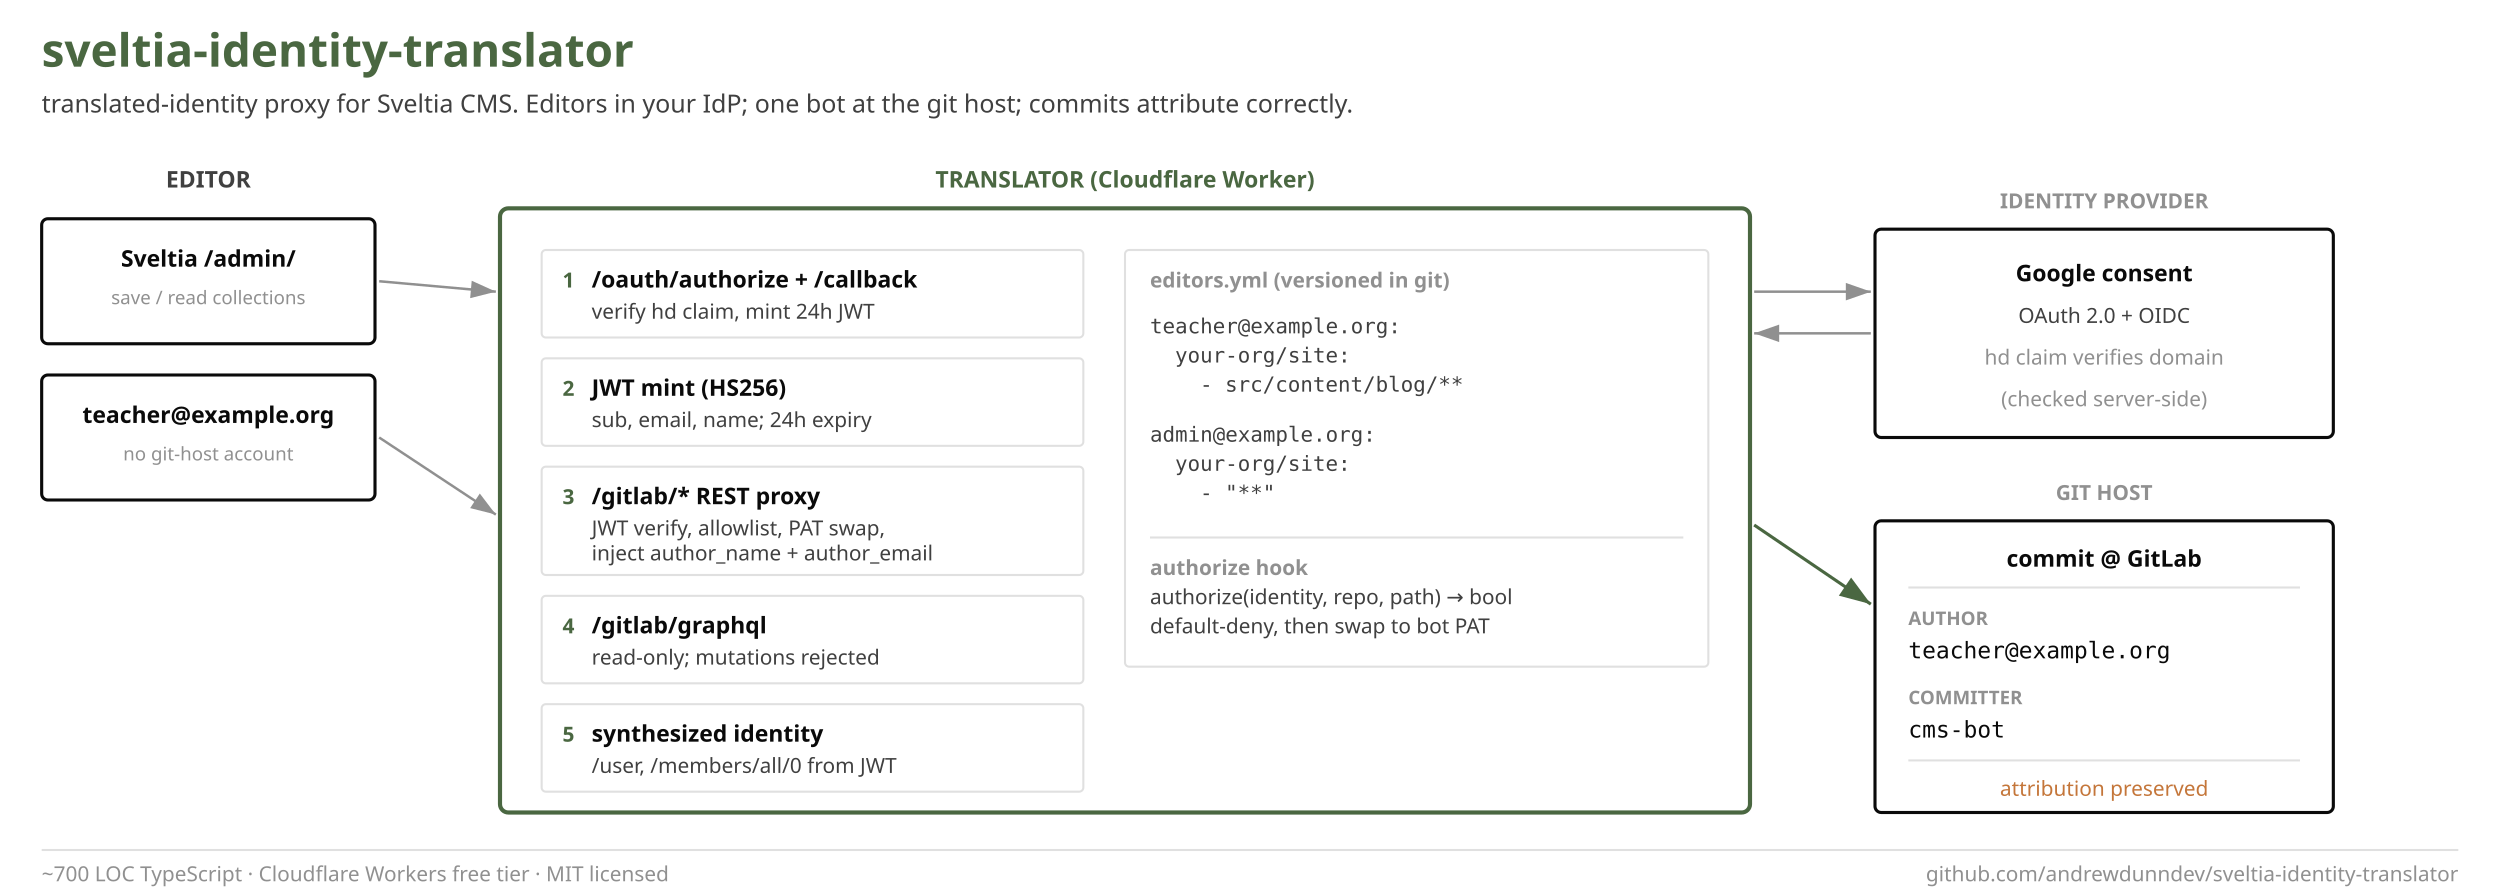
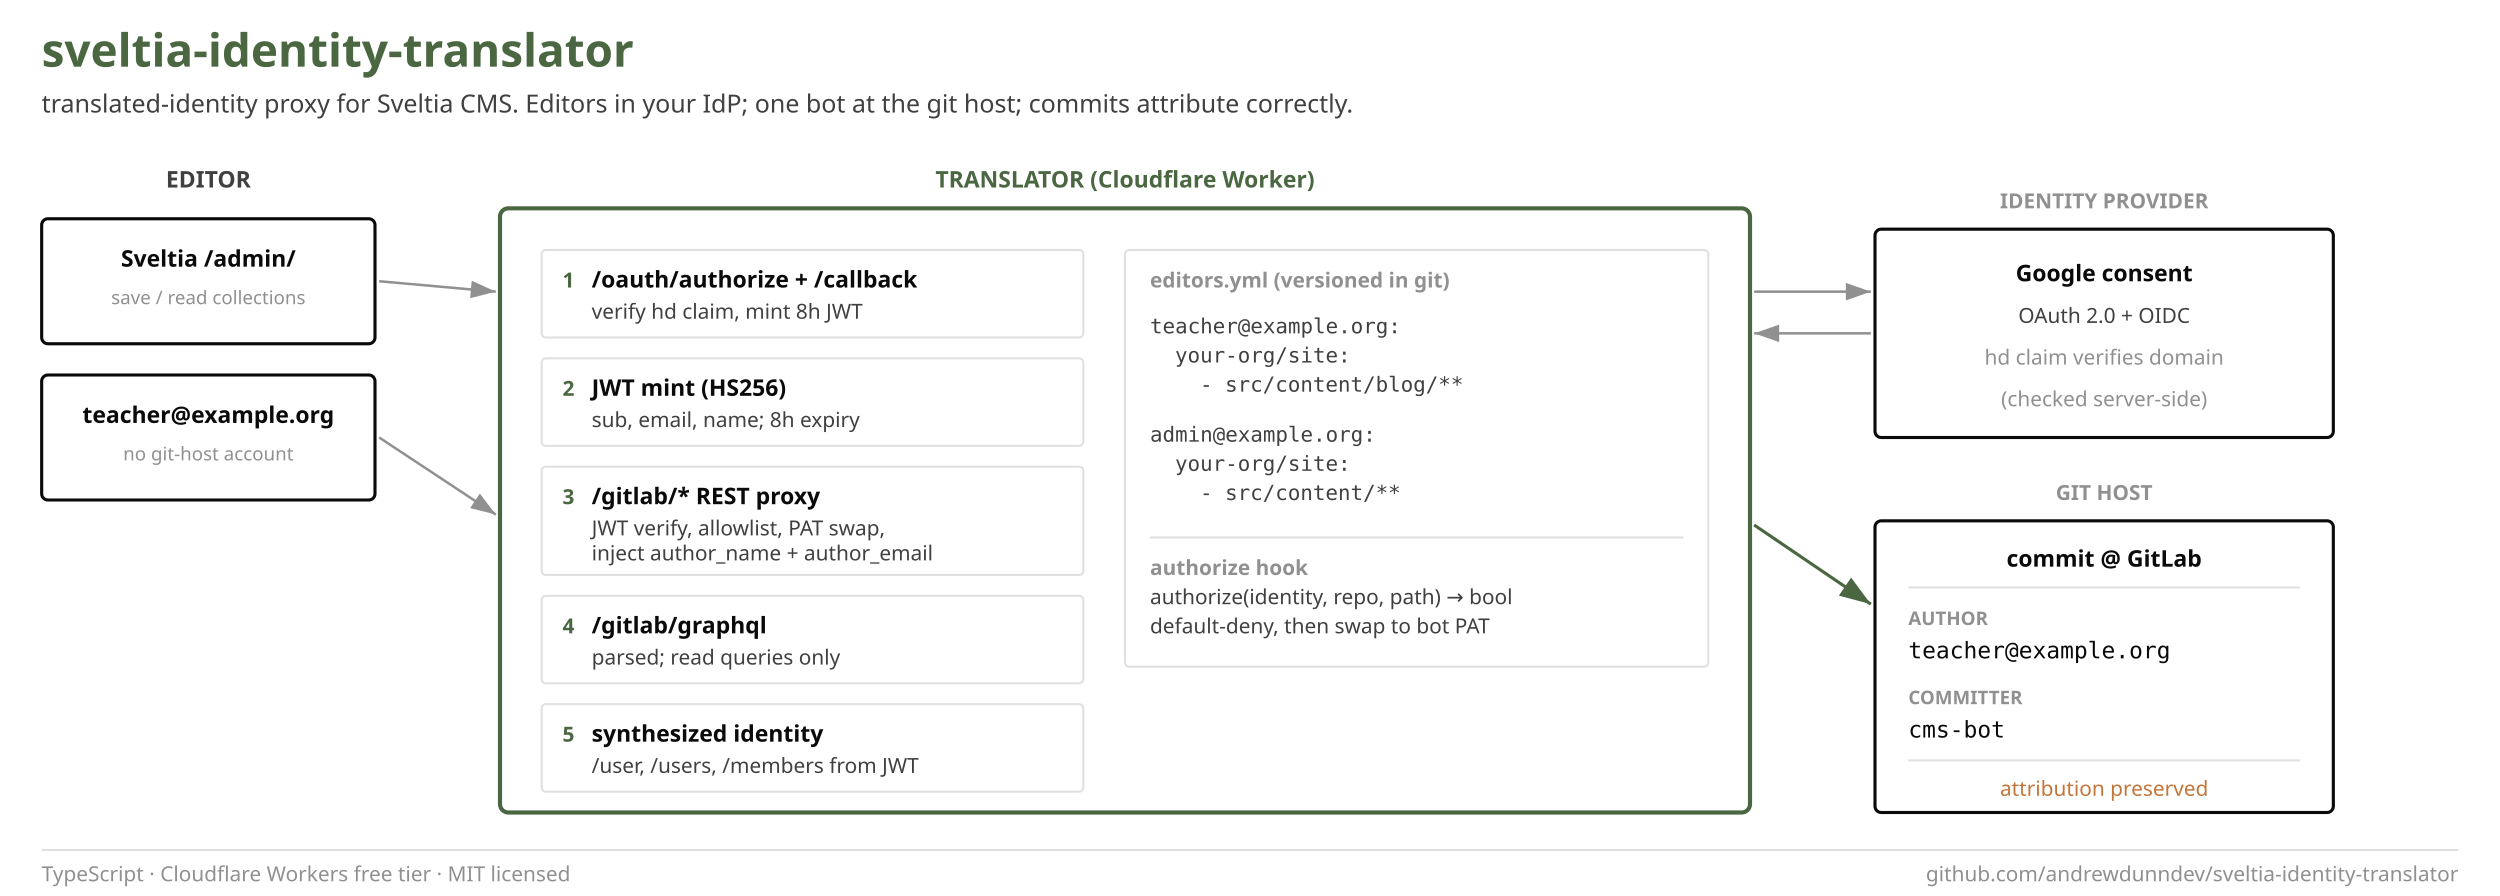
<svg xmlns="http://www.w3.org/2000/svg" viewBox="0 0 1200 430" role="img" aria-label="sveltia-identity-translator: editors authenticate via Google Workspace; the translator runs a 5-job pipeline (OAuth handshake, JWT mint, REST proxy with allowlist + author injection, GraphQL read-only, synthesized identity); commits land at GitLab with editor as author and bot as committer." style="width:100%;max-width:1200px;display:block;font-family:'Source Sans Pro', system-ui, sans-serif">
  <defs>
    <marker id="h-arrow" viewBox="0 0 10 7" refX="10" refY="3.5" markerWidth="10" markerHeight="7" orient="auto-start-reverse">
      <path d="M0,0 L10,3.5 L0,7 z" fill="#909090" />
    </marker>
    <marker id="h-arrow-accent" viewBox="0 0 10 7" refX="10" refY="3.5" markerWidth="10" markerHeight="7" orient="auto-start-reverse">
      <path d="M0,0 L10,3.5 L0,7 z" fill="#4a6741" />
    </marker>
  </defs>
  <text x="20" y="32" font-size="22" font-weight="700" fill="#4a6741">sveltia-identity-translator</text>
  <text x="20" y="54" font-size="12" fill="#404040">translated-identity proxy for Sveltia CMS. Editors in your IdP; one bot at the git host; commits attribute correctly.</text>
  <text x="100" y="90" text-anchor="middle" font-size="11" font-weight="700" fill="#404040">EDITOR</text>
  <text x="540" y="90" text-anchor="middle" font-size="11" font-weight="700" fill="#4a6741">TRANSLATOR (Cloudflare Worker)</text>
  <text x="1010" y="100" text-anchor="middle" font-size="10" font-weight="700" fill="#909090">IDENTITY PROVIDER</text>
  <text x="1010" y="240" text-anchor="middle" font-size="10" font-weight="700" fill="#909090">GIT HOST</text>
  <rect x="20" y="105" width="160" height="60" rx="3" fill="none" stroke="#0a0a0a" stroke-width="1.5" />
  <text x="100" y="128" text-anchor="middle" font-size="11" font-weight="600" fill="#0a0a0a">Sveltia /admin/</text>
  <text x="100" y="146" text-anchor="middle" font-size="9" fill="#909090">save / read collections</text>
  <rect x="20" y="180" width="160" height="60" rx="3" fill="none" stroke="#0a0a0a" stroke-width="1.5" />
  <text x="100" y="203" text-anchor="middle" font-size="11" font-weight="600" fill="#0a0a0a">teacher@example.org</text>
  <text x="100" y="221" text-anchor="middle" font-size="9" fill="#909090">no git-host account</text>
  <rect x="240" y="100" width="600" height="290" rx="4" fill="none" stroke="#4a6741" stroke-width="2" />
  <rect x="260" y="120" width="260" height="42" rx="2" fill="none" stroke="#e0e0e0" stroke-width="1" />
  <text x="270" y="138" font-size="10" font-weight="700" fill="#4a6741">1</text>
  <text x="284" y="138" font-size="11" font-weight="600" fill="#0a0a0a">/oauth/authorize + /callback</text>
-   <text x="284" y="153" font-size="10" fill="#404040">verify hd claim, mint 24h JWT</text>
+   <text x="284" y="153" font-size="10" fill="#404040">verify hd claim, mint 8h JWT</text>
  <rect x="260" y="172" width="260" height="42" rx="2" fill="none" stroke="#e0e0e0" stroke-width="1" />
  <text x="270" y="190" font-size="10" font-weight="700" fill="#4a6741">2</text>
  <text x="284" y="190" font-size="11" font-weight="600" fill="#0a0a0a">JWT mint (HS256)</text>
-   <text x="284" y="205" font-size="10" fill="#404040">sub, email, name; 24h expiry</text>
+   <text x="284" y="205" font-size="10" fill="#404040">sub, email, name; 8h expiry</text>
  <rect x="260" y="224" width="260" height="52" rx="2" fill="none" stroke="#e0e0e0" stroke-width="1" />
  <text x="270" y="242" font-size="10" font-weight="700" fill="#4a6741">3</text>
  <text x="284" y="242" font-size="11" font-weight="600" fill="#0a0a0a">/gitlab/* REST proxy</text>
  <text x="284" y="257" font-size="10" fill="#404040">JWT verify, allowlist, PAT swap,</text>
  <text x="284" y="269" font-size="10" fill="#404040">inject author_name + author_email</text>
  <rect x="260" y="286" width="260" height="42" rx="2" fill="none" stroke="#e0e0e0" stroke-width="1" />
  <text x="270" y="304" font-size="10" font-weight="700" fill="#4a6741">4</text>
  <text x="284" y="304" font-size="11" font-weight="600" fill="#0a0a0a">/gitlab/graphql</text>
-   <text x="284" y="319" font-size="10" fill="#404040">read-only; mutations rejected</text>
+   <text x="284" y="319" font-size="10" fill="#404040">parsed; read queries only</text>
  <rect x="260" y="338" width="260" height="42" rx="2" fill="none" stroke="#e0e0e0" stroke-width="1" />
  <text x="270" y="356" font-size="10" font-weight="700" fill="#4a6741">5</text>
  <text x="284" y="356" font-size="11" font-weight="600" fill="#0a0a0a">synthesized identity</text>
-   <text x="284" y="371" font-size="10" fill="#404040">/user, /members/all/0 from JWT</text>
+   <text x="284" y="371" font-size="10" fill="#404040">/user, /users, /members from JWT</text>
  <rect x="540" y="120" width="280" height="200" rx="2" fill="none" stroke="#e0e0e0" stroke-width="1" />
  <text x="552" y="138" font-size="10" font-weight="700" fill="#909090">editors.yml (versioned in git)</text>
  <text x="552" y="160" font-size="10" fill="#404040" font-family="ui-monospace, 'SF Mono', Menlo, monospace">teacher@example.org:</text>
  <text x="564" y="174" font-size="10" fill="#404040" font-family="ui-monospace, 'SF Mono', Menlo, monospace">your-org/site:</text>
  <text x="576" y="188" font-size="10" fill="#404040" font-family="ui-monospace, 'SF Mono', Menlo, monospace">- src/content/blog/**</text>
  <text x="552" y="212" font-size="10" fill="#404040" font-family="ui-monospace, 'SF Mono', Menlo, monospace">admin@example.org:</text>
  <text x="564" y="226" font-size="10" fill="#404040" font-family="ui-monospace, 'SF Mono', Menlo, monospace">your-org/site:</text>
-   <text x="576" y="240" font-size="10" fill="#404040" font-family="ui-monospace, 'SF Mono', Menlo, monospace">- "**"</text>
+   <text x="576" y="240" font-size="10" fill="#404040" font-family="ui-monospace, 'SF Mono', Menlo, monospace">- src/content/**</text>
  <line x1="552" y1="258" x2="808" y2="258" stroke="#e0e0e0" stroke-width="1" />
  <text x="552" y="276" font-size="10" font-weight="700" fill="#909090">authorize hook</text>
  <text x="552" y="290" font-size="10" fill="#404040">authorize(identity, repo, path) → bool</text>
  <text x="552" y="304" font-size="10" fill="#404040">default-deny, then swap to bot PAT</text>
  <rect x="900" y="110" width="220" height="100" rx="3" fill="none" stroke="#0a0a0a" stroke-width="1.5" />
  <text x="1010" y="135" text-anchor="middle" font-size="11" font-weight="600" fill="#0a0a0a">Google consent</text>
  <text x="1010" y="155" text-anchor="middle" font-size="10" fill="#404040">OAuth 2.0 + OIDC</text>
  <text x="1010" y="175" text-anchor="middle" font-size="10" fill="#909090">hd claim verifies domain</text>
  <text x="1010" y="195" text-anchor="middle" font-size="10" fill="#909090">(checked server-side)</text>
  <rect x="900" y="250" width="220" height="140" rx="3" fill="none" stroke="#0a0a0a" stroke-width="1.5" />
  <text x="1010" y="272" text-anchor="middle" font-size="11" font-weight="600" fill="#0a0a0a">commit @ GitLab</text>
  <line x1="916" y1="282" x2="1104" y2="282" stroke="#e0e0e0" stroke-width="1" />
  <text x="916" y="300" font-size="9" font-weight="700" fill="#909090">AUTHOR</text>
  <text x="916" y="316" font-size="11" fill="#0a0a0a" font-family="ui-monospace, 'SF Mono', Menlo, monospace">teacher@example.org</text>
  <text x="916" y="338" font-size="9" font-weight="700" fill="#909090">COMMITTER</text>
  <text x="916" y="354" font-size="11" fill="#0a0a0a" font-family="ui-monospace, 'SF Mono', Menlo, monospace">cms-bot</text>
  <line x1="916" y1="365" x2="1104" y2="365" stroke="#e0e0e0" stroke-width="1" />
  <text x="1010" y="382" text-anchor="middle" font-size="10" fill="#c4763a">attribution preserved</text>
  <line x1="182" y1="135" x2="238" y2="140" stroke="#909090" stroke-width="1.2" marker-end="url(#h-arrow)" />
  <line x1="182" y1="210" x2="238" y2="247" stroke="#909090" stroke-width="1.2" marker-end="url(#h-arrow)" />
  <line x1="842" y1="140" x2="898" y2="140" stroke="#909090" stroke-width="1.2" marker-end="url(#h-arrow)" />
  <line x1="898" y1="160" x2="842" y2="160" stroke="#909090" stroke-width="1.2" marker-end="url(#h-arrow)" />
  <line x1="842" y1="252" x2="898" y2="290" stroke="#4a6741" stroke-width="1.5" marker-end="url(#h-arrow-accent)" />
  <line x1="20" y1="408" x2="1180" y2="408" stroke="#e0e0e0" stroke-width="1" />
-   <text x="20" y="423" font-size="10" fill="#909090">~700 LOC TypeScript · Cloudflare Workers free tier · MIT licensed</text>
+   <text x="20" y="423" font-size="10" fill="#909090">TypeScript · Cloudflare Workers free tier · MIT licensed</text>
  <text x="1180" y="423" text-anchor="end" font-size="10" fill="#909090">github.com/andrewdunndev/sveltia-identity-translator</text>
</svg>
